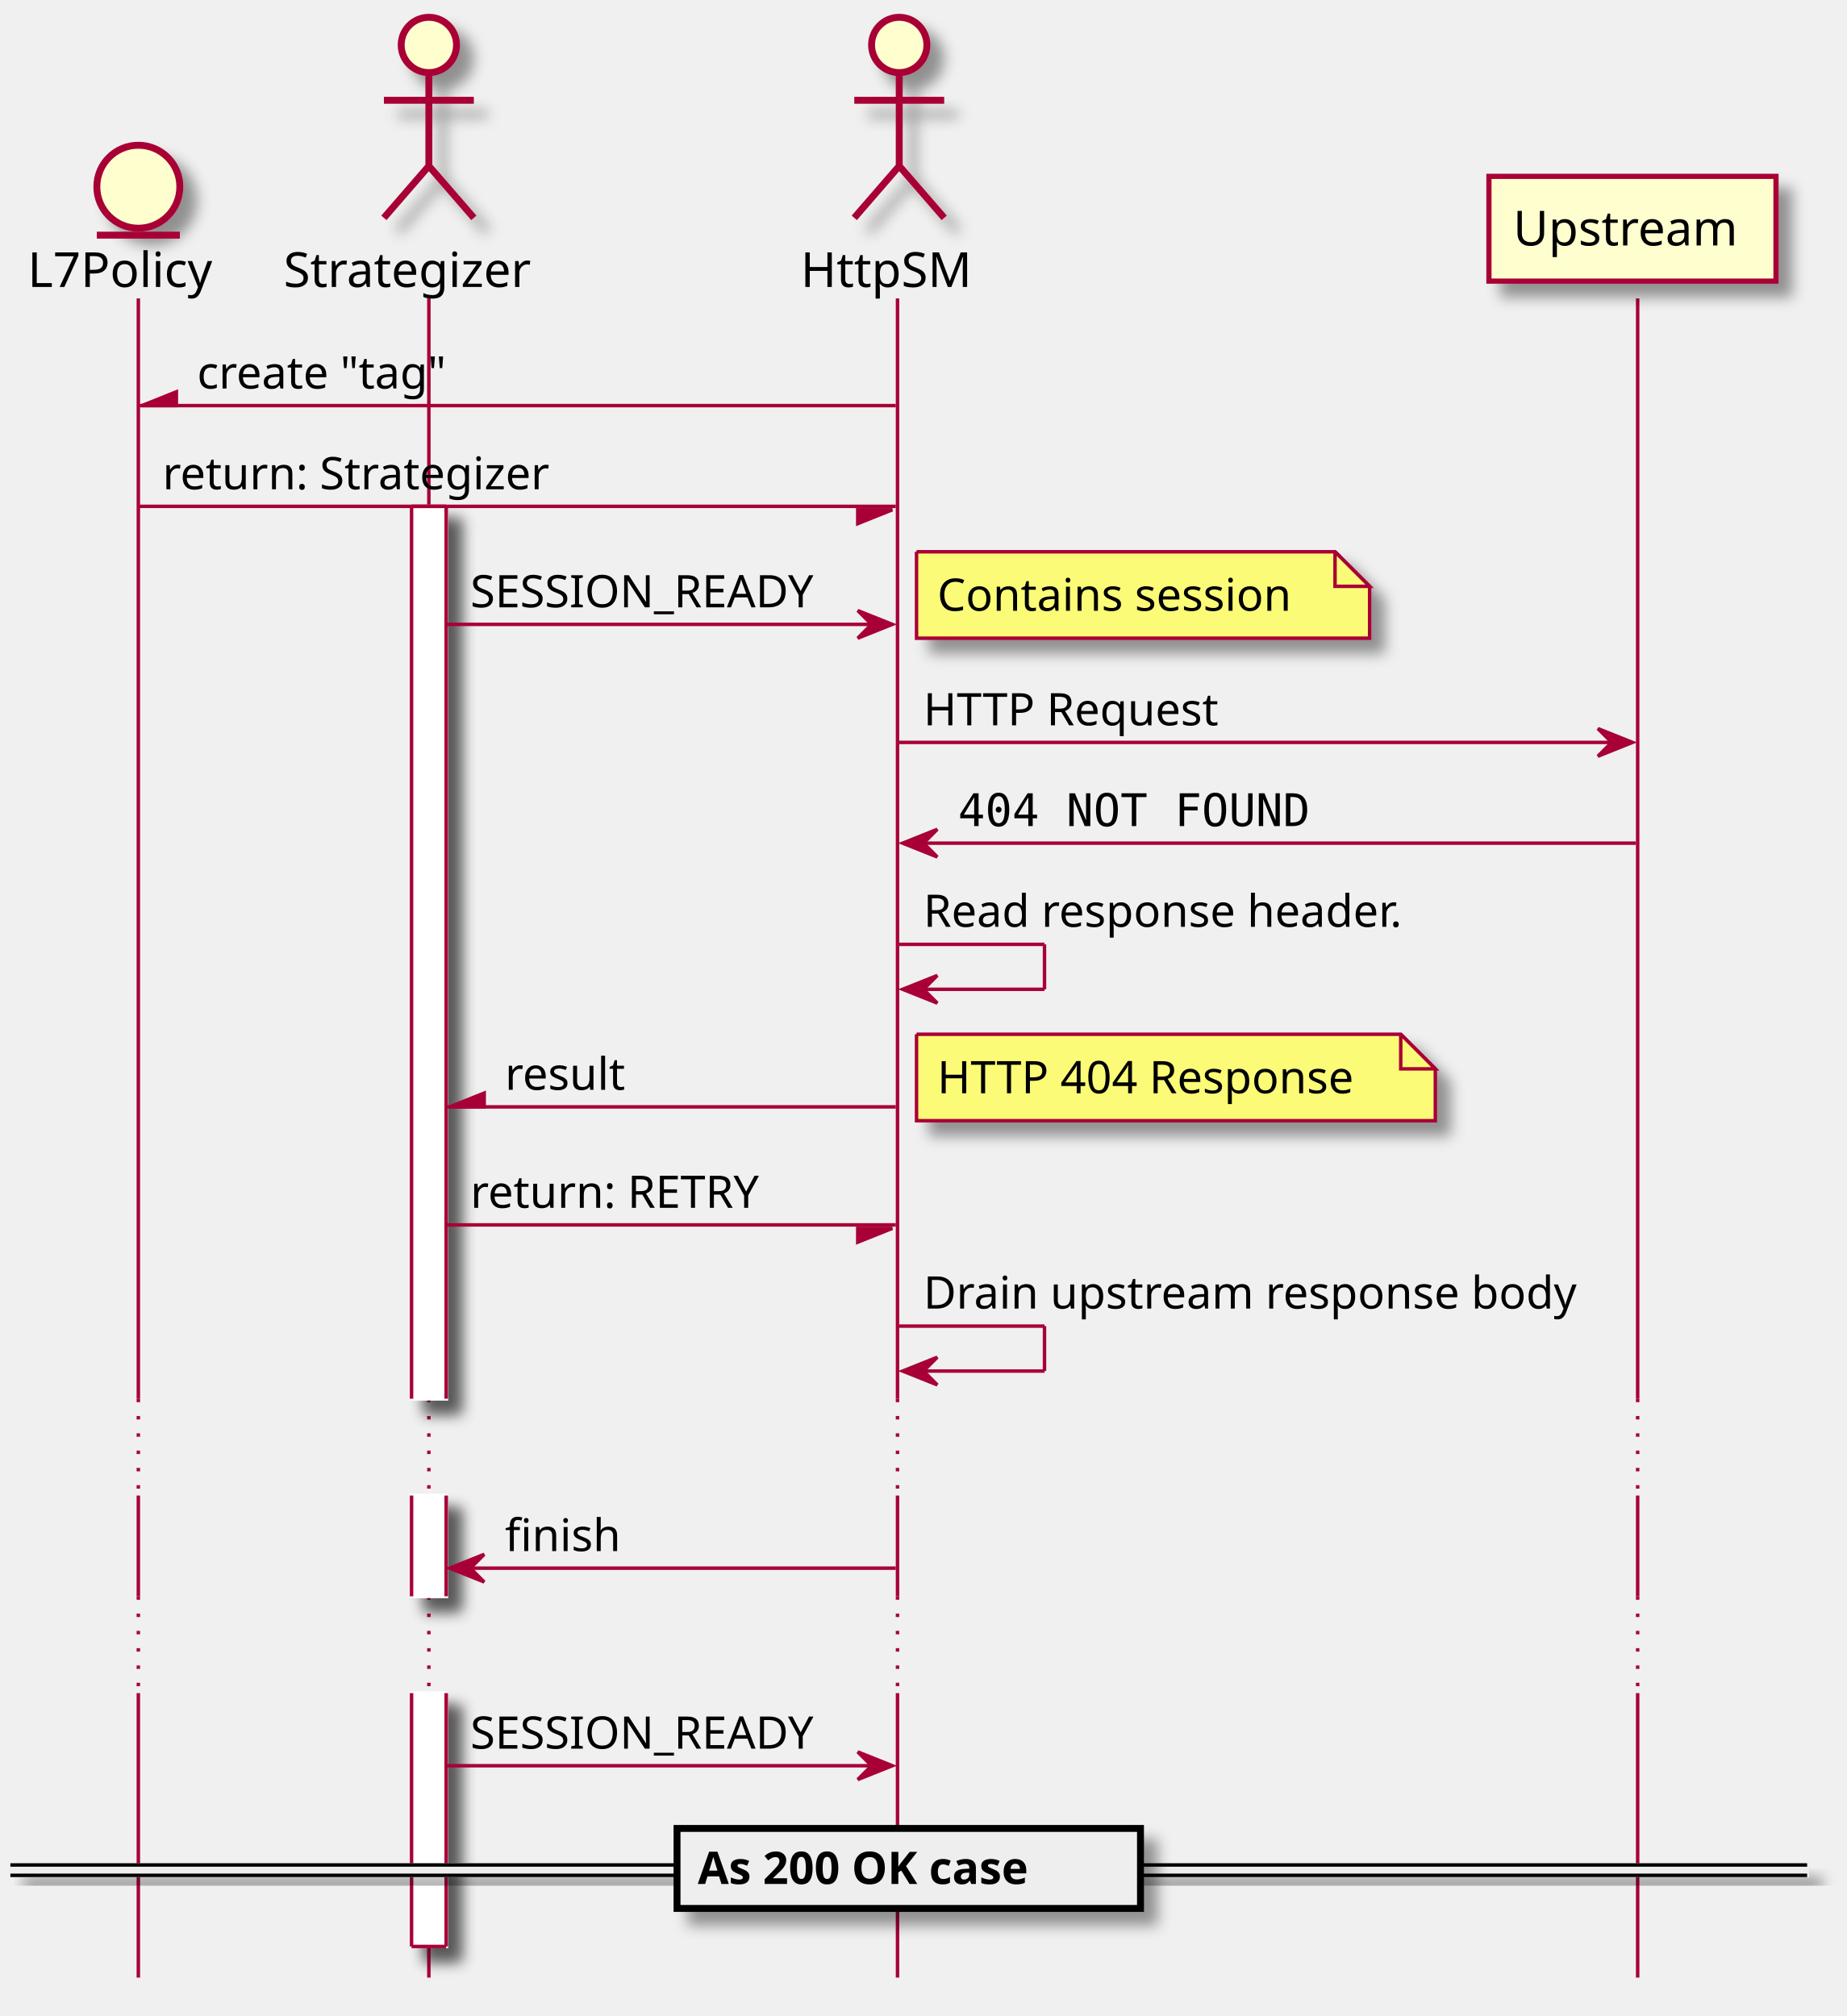
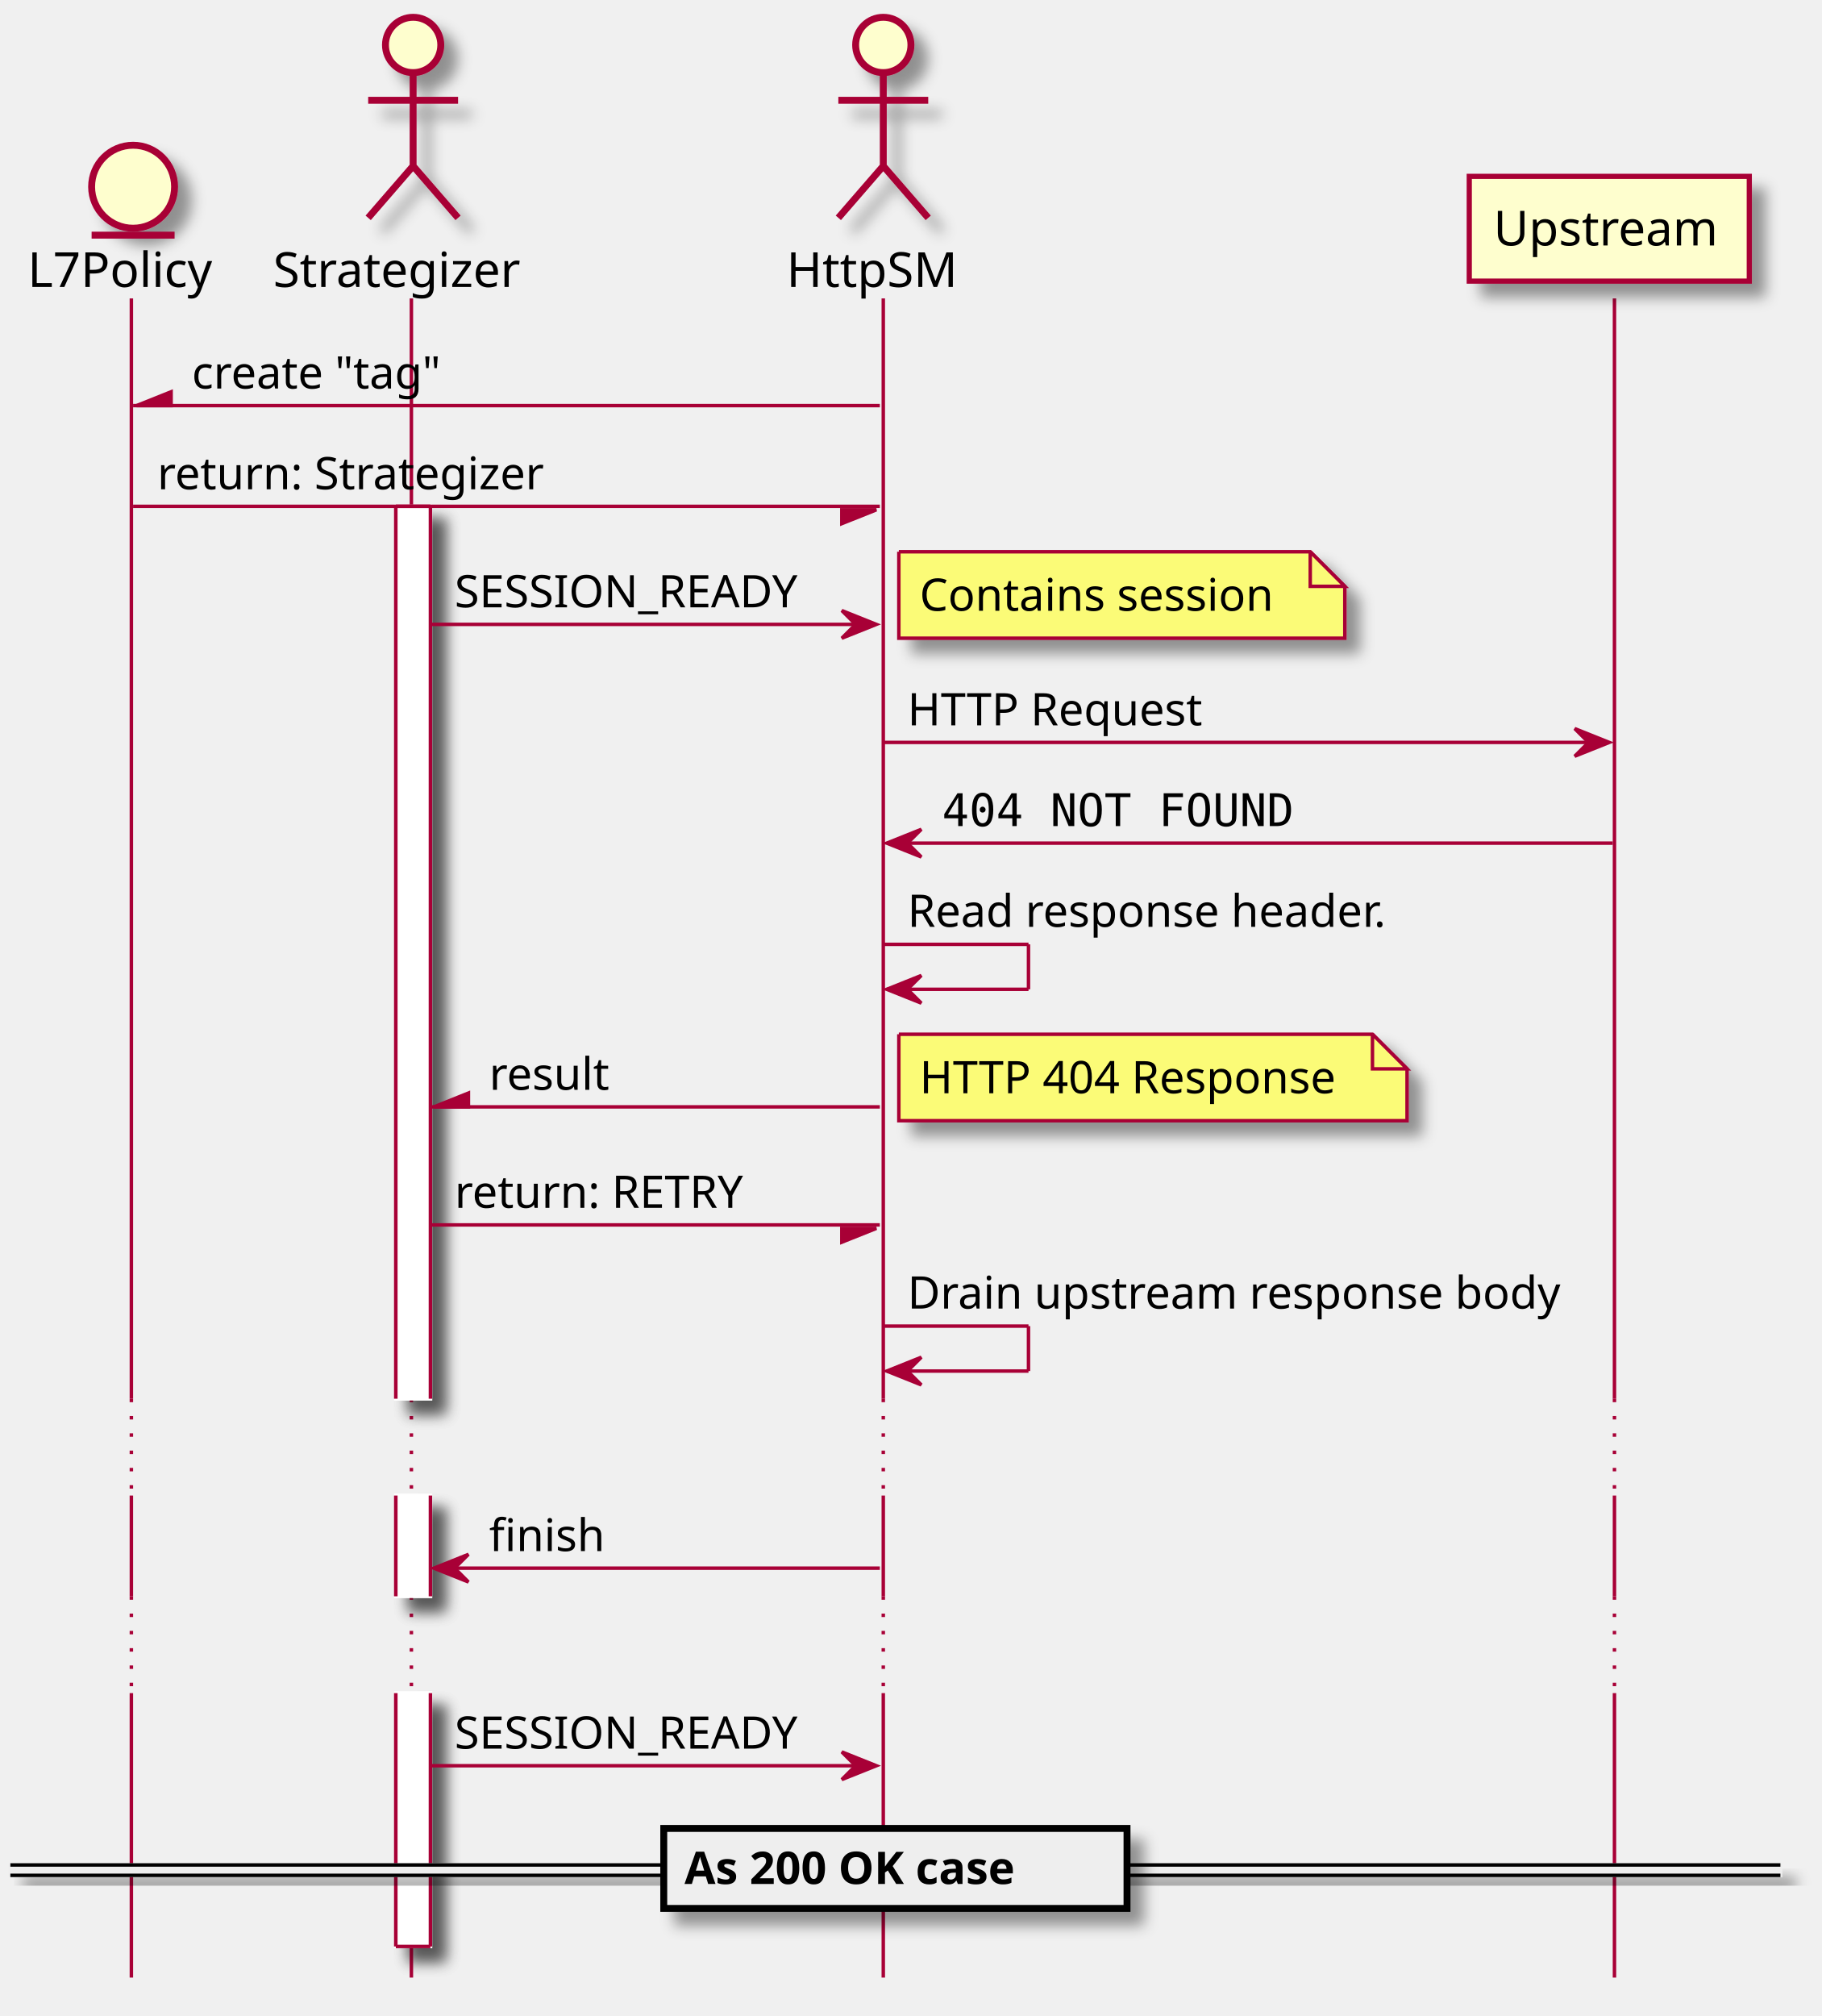
- <svg xmlns="http://www.w3.org/2000/svg" contentScriptType="application/ecmascript" contentStyleType="text/css" height="583px" preserveAspectRatio="none" style="width:534px;height:583px;" version="1.1" viewBox="0 0 534 583" width="534px" zoomAndPan="magnify">
+ <svg xmlns="http://www.w3.org/2000/svg" contentScriptType="application/ecmascript" contentStyleType="text/css" height="583px" preserveAspectRatio="none" style="width:527px;height:583px;" version="1.1" viewBox="0 0 527 583" width="527px" zoomAndPan="magnify">
  <defs>
    <filter height="300%" id="f15t0lceifk56y" width="300%" x="-1" y="-1">
      <feGaussianBlur result="blurOut" stdDeviation="2.0" />
      <feColorMatrix in="blurOut" result="blurOut2" type="matrix" values="0 0 0 0 0 0 0 0 0 0 0 0 0 0 0 0 0 0 .4 0" />
      <feOffset dx="4.0" dy="4.0" in="blurOut2" result="blurOut3" />
      <feBlend in="SourceGraphic" in2="blurOut3" mode="normal" />
    </filter>
  </defs>
  <g>
-     <rect fill="#FFFFFF" filter="url(#f15t0lceifk56y)" height="258.062" style="stroke: #FFFFFF; stroke-width: 1.0;" width="10" x="119" y="146.43" />
-     <line style="stroke: #A80036; stroke-width: 1.0;" x1="119" x2="119" y1="146.43" y2="404.492" />
-     <line style="stroke: #A80036; stroke-width: 1.0;" x1="129" x2="129" y1="146.43" y2="404.492" />
-     <line style="stroke: #A80036; stroke-width: 1.0;" x1="119" x2="129" y1="146.43" y2="146.43" />
-     <rect fill="#FFFFFF" filter="url(#f15t0lceifk56y)" height="29.133" style="stroke: #FFFFFF; stroke-width: 1.0;" width="10" x="119" y="432.492" />
+     <rect fill="#FFFFFF" filter="url(#f15t0lceifk56y)" height="258.062" style="stroke: #FFFFFF; stroke-width: 1.0;" width="10" x="114.5" y="146.43" />
+     <line style="stroke: #A80036; stroke-width: 1.0;" x1="114.5" x2="114.5" y1="146.43" y2="404.492" />
+     <line style="stroke: #A80036; stroke-width: 1.0;" x1="124.5" x2="124.5" y1="146.43" y2="404.492" />
+     <line style="stroke: #A80036; stroke-width: 1.0;" x1="114.5" x2="124.5" y1="146.43" y2="146.43" />
+     <rect fill="#FFFFFF" filter="url(#f15t0lceifk56y)" height="29.133" style="stroke: #FFFFFF; stroke-width: 1.0;" width="10" x="114.5" y="432.492" />
+     <line style="stroke: #A80036; stroke-width: 1.0;" x1="114.5" x2="114.5" y1="432.492" y2="461.625" />
+     <line style="stroke: #A80036; stroke-width: 1.0;" x1="124.5" x2="124.5" y1="432.492" y2="461.625" />
+     <rect fill="#FFFFFF" filter="url(#f15t0lceifk56y)" height="73.266" style="stroke: #FFFFFF; stroke-width: 1.0;" width="10" x="114.5" y="489.625" />
+     <line style="stroke: #A80036; stroke-width: 1.0;" x1="114.5" x2="114.5" y1="489.625" y2="562.891" />
+     <line style="stroke: #A80036; stroke-width: 1.0;" x1="124.5" x2="124.5" y1="489.625" y2="562.891" />
+     <line style="stroke: #A80036; stroke-width: 1.0;" x1="114.5" x2="124.5" y1="562.891" y2="562.891" />
+     <line style="stroke: #A80036; stroke-width: 1.0;" x1="38" x2="38" y1="86.297" y2="404.492" />
+     <line style="stroke: #A80036; stroke-width: 1.0; stroke-dasharray: 1.0,4.0;" x1="38" x2="38" y1="404.492" y2="432.492" />
+     <line style="stroke: #A80036; stroke-width: 1.0;" x1="38" x2="38" y1="432.492" y2="461.625" />
+     <line style="stroke: #A80036; stroke-width: 1.0; stroke-dasharray: 1.0,4.0;" x1="38" x2="38" y1="461.625" y2="489.625" />
+     <line style="stroke: #A80036; stroke-width: 1.0;" x1="38" x2="38" y1="489.625" y2="571.891" />
+     <line style="stroke: #A80036; stroke-width: 1.0;" x1="119" x2="119" y1="86.297" y2="404.492" />
+     <line style="stroke: #A80036; stroke-width: 1.0; stroke-dasharray: 1.0,4.0;" x1="119" x2="119" y1="404.492" y2="432.492" />
    <line style="stroke: #A80036; stroke-width: 1.0;" x1="119" x2="119" y1="432.492" y2="461.625" />
-     <line style="stroke: #A80036; stroke-width: 1.0;" x1="129" x2="129" y1="432.492" y2="461.625" />
-     <rect fill="#FFFFFF" filter="url(#f15t0lceifk56y)" height="73.266" style="stroke: #FFFFFF; stroke-width: 1.0;" width="10" x="119" y="489.625" />
-     <line style="stroke: #A80036; stroke-width: 1.0;" x1="119" x2="119" y1="489.625" y2="562.891" />
-     <line style="stroke: #A80036; stroke-width: 1.0;" x1="129" x2="129" y1="489.625" y2="562.891" />
-     <line style="stroke: #A80036; stroke-width: 1.0;" x1="119" x2="129" y1="562.891" y2="562.891" />
-     <line style="stroke: #A80036; stroke-width: 1.0;" x1="40" x2="40" y1="86.297" y2="404.492" />
-     <line style="stroke: #A80036; stroke-width: 1.0; stroke-dasharray: 1.0,4.0;" x1="40" x2="40" y1="404.492" y2="432.492" />
-     <line style="stroke: #A80036; stroke-width: 1.0;" x1="40" x2="40" y1="432.492" y2="461.625" />
-     <line style="stroke: #A80036; stroke-width: 1.0; stroke-dasharray: 1.0,4.0;" x1="40" x2="40" y1="461.625" y2="489.625" />
-     <line style="stroke: #A80036; stroke-width: 1.0;" x1="40" x2="40" y1="489.625" y2="571.891" />
-     <line style="stroke: #A80036; stroke-width: 1.0;" x1="124" x2="124" y1="86.297" y2="404.492" />
-     <line style="stroke: #A80036; stroke-width: 1.0; stroke-dasharray: 1.0,4.0;" x1="124" x2="124" y1="404.492" y2="432.492" />
-     <line style="stroke: #A80036; stroke-width: 1.0;" x1="124" x2="124" y1="432.492" y2="461.625" />
-     <line style="stroke: #A80036; stroke-width: 1.0; stroke-dasharray: 1.0,4.0;" x1="124" x2="124" y1="461.625" y2="489.625" />
-     <line style="stroke: #A80036; stroke-width: 1.0;" x1="124" x2="124" y1="489.625" y2="571.891" />
-     <line style="stroke: #A80036; stroke-width: 1.0;" x1="259.5" x2="259.5" y1="86.297" y2="404.492" />
-     <line style="stroke: #A80036; stroke-width: 1.0; stroke-dasharray: 1.0,4.0;" x1="259.5" x2="259.5" y1="404.492" y2="432.492" />
-     <line style="stroke: #A80036; stroke-width: 1.0;" x1="259.5" x2="259.5" y1="432.492" y2="461.625" />
-     <line style="stroke: #A80036; stroke-width: 1.0; stroke-dasharray: 1.0,4.0;" x1="259.5" x2="259.5" y1="461.625" y2="489.625" />
-     <line style="stroke: #A80036; stroke-width: 1.0;" x1="259.5" x2="259.5" y1="489.625" y2="571.891" />
-     <line style="stroke: #A80036; stroke-width: 1.0;" x1="473.5" x2="473.5" y1="86.297" y2="404.492" />
-     <line style="stroke: #A80036; stroke-width: 1.0; stroke-dasharray: 1.0,4.0;" x1="473.5" x2="473.5" y1="404.492" y2="432.492" />
-     <line style="stroke: #A80036; stroke-width: 1.0;" x1="473.5" x2="473.5" y1="432.492" y2="461.625" />
-     <line style="stroke: #A80036; stroke-width: 1.0; stroke-dasharray: 1.0,4.0;" x1="473.5" x2="473.5" y1="461.625" y2="489.625" />
-     <line style="stroke: #A80036; stroke-width: 1.0;" x1="473.5" x2="473.5" y1="489.625" y2="571.891" />
-     <text fill="#000000" font-family="sans-serif" font-size="14" lengthAdjust="spacingAndGlyphs" textLength="58" x="8" y="82.995">L7Policy</text>
-     <ellipse cx="40" cy="54" fill="#FEFECE" filter="url(#f15t0lceifk56y)" rx="12" ry="12" style="stroke: #A80036; stroke-width: 2.0;" />
-     <line style="stroke: #A80036; stroke-width: 2.0;" x1="28" x2="52" y1="68" y2="68" />
-     <text fill="#000000" font-family="sans-serif" font-size="14" lengthAdjust="spacingAndGlyphs" textLength="78" x="82" y="82.995">Strategizer</text>
-     <ellipse cx="124" cy="13" fill="#FEFECE" filter="url(#f15t0lceifk56y)" rx="8" ry="8" style="stroke: #A80036; stroke-width: 2.0;" />
-     <path d="M124,21 L124,48 M111,29 L137,29 M124,48 L111,63 M124,48 L137,63 " fill="none" filter="url(#f15t0lceifk56y)" style="stroke: #A80036; stroke-width: 2.0;" />
-     <text fill="#000000" font-family="sans-serif" font-size="14" lengthAdjust="spacingAndGlyphs" textLength="51" x="231.5" y="82.995">HttpSM</text>
-     <ellipse cx="260" cy="13" fill="#FEFECE" filter="url(#f15t0lceifk56y)" rx="8" ry="8" style="stroke: #A80036; stroke-width: 2.0;" />
-     <path d="M260,21 L260,48 M247,29 L273,29 M260,48 L247,63 M260,48 L273,63 " fill="none" filter="url(#f15t0lceifk56y)" style="stroke: #A80036; stroke-width: 2.0;" />
-     <rect fill="#FEFECE" filter="url(#f15t0lceifk56y)" height="30.297" style="stroke: #A80036; stroke-width: 1.5;" width="83" x="430.5" y="51" />
-     <text fill="#000000" font-family="sans-serif" font-size="14" lengthAdjust="spacingAndGlyphs" textLength="69" x="437.5" y="70.995">Upstream</text>
-     <rect fill="#FFFFFF" filter="url(#f15t0lceifk56y)" height="258.062" style="stroke: #FFFFFF; stroke-width: 1.0;" width="10" x="119" y="146.43" />
-     <line style="stroke: #A80036; stroke-width: 1.0;" x1="119" x2="119" y1="146.43" y2="404.492" />
-     <line style="stroke: #A80036; stroke-width: 1.0;" x1="129" x2="129" y1="146.43" y2="404.492" />
-     <line style="stroke: #A80036; stroke-width: 1.0;" x1="119" x2="129" y1="146.43" y2="146.43" />
-     <rect fill="#FFFFFF" filter="url(#f15t0lceifk56y)" height="29.133" style="stroke: #FFFFFF; stroke-width: 1.0;" width="10" x="119" y="432.492" />
-     <line style="stroke: #A80036; stroke-width: 1.0;" x1="119" x2="119" y1="432.492" y2="461.625" />
-     <line style="stroke: #A80036; stroke-width: 1.0;" x1="129" x2="129" y1="432.492" y2="461.625" />
-     <rect fill="#FFFFFF" filter="url(#f15t0lceifk56y)" height="73.266" style="stroke: #FFFFFF; stroke-width: 1.0;" width="10" x="119" y="489.625" />
-     <line style="stroke: #A80036; stroke-width: 1.0;" x1="119" x2="119" y1="489.625" y2="562.891" />
-     <line style="stroke: #A80036; stroke-width: 1.0;" x1="129" x2="129" y1="489.625" y2="562.891" />
-     <line style="stroke: #A80036; stroke-width: 1.0;" x1="119" x2="129" y1="562.891" y2="562.891" />
-     <polygon fill="#A80036" points="51,113.297,41,117.297,51,117.297" style="stroke: #A80036; stroke-width: 1.0;" />
-     <line style="stroke: #A80036; stroke-width: 1.0;" x1="40" x2="259" y1="117.297" y2="117.297" />
-     <text fill="#000000" font-family="sans-serif" font-size="13" lengthAdjust="spacingAndGlyphs" textLength="78" x="57" y="112.364">create "tag"</text>
-     <polygon fill="#A80036" points="248,147.43,258,147.43,248,151.43" style="stroke: #A80036; stroke-width: 1.0;" />
-     <line style="stroke: #A80036; stroke-width: 1.0;" x1="40" x2="259" y1="146.43" y2="146.43" />
-     <text fill="#000000" font-family="sans-serif" font-size="13" lengthAdjust="spacingAndGlyphs" textLength="118" x="47" y="141.497">return: Strategizer</text>
-     <polygon fill="#A80036" points="248,176.562,258,180.562,248,184.562,252,180.562" style="stroke: #A80036; stroke-width: 1.0;" />
-     <line style="stroke: #A80036; stroke-width: 1.0;" x1="129" x2="254" y1="180.562" y2="180.562" />
-     <text fill="#000000" font-family="sans-serif" font-size="13" lengthAdjust="spacingAndGlyphs" textLength="107" x="136" y="175.629">SESSION_READY</text>
-     <path d="M265,159.562 L265,184.562 L396,184.562 L396,169.562 L386,159.562 L265,159.562 " fill="#FBFB77" filter="url(#f15t0lceifk56y)" style="stroke: #A80036; stroke-width: 1.0;" />
-     <path d="M386,159.562 L386,169.562 L396,169.562 L386,159.562 " fill="#FBFB77" style="stroke: #A80036; stroke-width: 1.0;" />
-     <text fill="#000000" font-family="sans-serif" font-size="13" lengthAdjust="spacingAndGlyphs" textLength="110" x="271" y="176.629">Contains session</text>
-     <polygon fill="#A80036" points="462,210.695,472,214.695,462,218.695,466,214.695" style="stroke: #A80036; stroke-width: 1.0;" />
-     <line style="stroke: #A80036; stroke-width: 1.0;" x1="260" x2="468" y1="214.695" y2="214.695" />
-     <text fill="#000000" font-family="sans-serif" font-size="13" lengthAdjust="spacingAndGlyphs" textLength="91" x="267" y="209.762">HTTP Request</text>
-     <polygon fill="#A80036" points="271,239.828,261,243.828,271,247.828,267,243.828" style="stroke: #A80036; stroke-width: 1.0;" />
-     <line style="stroke: #A80036; stroke-width: 1.0;" x1="265" x2="473" y1="243.828" y2="243.828" />
-     <text fill="#000000" font-family="monospace" font-size="13" lengthAdjust="spacingAndGlyphs" textLength="104" x="277" y="238.895">404 NOT FOUND</text>
-     <line style="stroke: #A80036; stroke-width: 1.0;" x1="260" x2="302" y1="273.094" y2="273.094" />
-     <line style="stroke: #A80036; stroke-width: 1.0;" x1="302" x2="302" y1="273.094" y2="286.094" />
-     <line style="stroke: #A80036; stroke-width: 1.0;" x1="261" x2="302" y1="286.094" y2="286.094" />
-     <polygon fill="#A80036" points="271,282.094,261,286.094,271,290.094,267,286.094" style="stroke: #A80036; stroke-width: 1.0;" />
-     <text fill="#000000" font-family="sans-serif" font-size="13" lengthAdjust="spacingAndGlyphs" textLength="149" x="267" y="268.028">Read response header.</text>
-     <polygon fill="#A80036" points="140,316.094,130,320.094,140,320.094" style="stroke: #A80036; stroke-width: 1.0;" />
-     <line style="stroke: #A80036; stroke-width: 1.0;" x1="129" x2="259" y1="320.094" y2="320.094" />
-     <text fill="#000000" font-family="sans-serif" font-size="13" lengthAdjust="spacingAndGlyphs" textLength="37" x="146" y="315.161">result</text>
-     <path d="M265,299.094 L265,324.094 L415,324.094 L415,309.094 L405,299.094 L265,299.094 " fill="#FBFB77" filter="url(#f15t0lceifk56y)" style="stroke: #A80036; stroke-width: 1.0;" />
-     <path d="M405,299.094 L405,309.094 L415,309.094 L405,299.094 " fill="#FBFB77" style="stroke: #A80036; stroke-width: 1.0;" />
-     <text fill="#000000" font-family="sans-serif" font-size="13" lengthAdjust="spacingAndGlyphs" textLength="129" x="271" y="316.161">HTTP 404 Response</text>
-     <polygon fill="#A80036" points="248,355.227,258,355.227,248,359.227" style="stroke: #A80036; stroke-width: 1.0;" />
-     <line style="stroke: #A80036; stroke-width: 1.0;" x1="129" x2="259" y1="354.227" y2="354.227" />
-     <text fill="#000000" font-family="sans-serif" font-size="13" lengthAdjust="spacingAndGlyphs" textLength="89" x="136" y="349.293">return: RETRY</text>
-     <line style="stroke: #A80036; stroke-width: 1.0;" x1="260" x2="302" y1="383.492" y2="383.492" />
-     <line style="stroke: #A80036; stroke-width: 1.0;" x1="302" x2="302" y1="383.492" y2="396.492" />
-     <line style="stroke: #A80036; stroke-width: 1.0;" x1="261" x2="302" y1="396.492" y2="396.492" />
-     <polygon fill="#A80036" points="271,392.492,261,396.492,271,400.492,267,396.492" style="stroke: #A80036; stroke-width: 1.0;" />
-     <text fill="#000000" font-family="sans-serif" font-size="13" lengthAdjust="spacingAndGlyphs" textLength="200" x="267" y="378.426">Drain upstream response body</text>
-     <polygon fill="#A80036" points="140,449.492,130,453.492,140,457.492,136,453.492" style="stroke: #A80036; stroke-width: 1.0;" />
-     <line style="stroke: #A80036; stroke-width: 1.0;" x1="134" x2="259" y1="453.492" y2="453.492" />
-     <text fill="#000000" font-family="sans-serif" font-size="13" lengthAdjust="spacingAndGlyphs" textLength="36" x="146" y="448.559">finish</text>
-     <polygon fill="#A80036" points="248,506.625,258,510.625,248,514.625,252,510.625" style="stroke: #A80036; stroke-width: 1.0;" />
-     <line style="stroke: #A80036; stroke-width: 1.0;" x1="129" x2="254" y1="510.625" y2="510.625" />
-     <text fill="#000000" font-family="sans-serif" font-size="13" lengthAdjust="spacingAndGlyphs" textLength="107" x="136" y="505.692">SESSION_READY</text>
-     <rect fill="#EEEEEE" filter="url(#f15t0lceifk56y)" height="3" style="stroke: #EEEEEE; stroke-width: 1.0;" width="519.5" x="3" y="539.324" />
-     <line style="stroke: #000000; stroke-width: 1.0;" x1="3" x2="522.5" y1="539.324" y2="539.324" />
-     <line style="stroke: #000000; stroke-width: 1.0;" x1="3" x2="522.5" y1="542.324" y2="542.324" />
-     <rect fill="#EEEEEE" filter="url(#f15t0lceifk56y)" height="23.133" style="stroke: #000000; stroke-width: 2.0;" width="134" x="195.75" y="528.758" />
-     <text fill="#000000" font-family="sans-serif" font-size="13" font-weight="bold" lengthAdjust="spacingAndGlyphs" textLength="115" x="201.75" y="544.825">As 200 OK case</text>
+     <line style="stroke: #A80036; stroke-width: 1.0; stroke-dasharray: 1.0,4.0;" x1="119" x2="119" y1="461.625" y2="489.625" />
+     <line style="stroke: #A80036; stroke-width: 1.0;" x1="119" x2="119" y1="489.625" y2="571.891" />
+     <line style="stroke: #A80036; stroke-width: 1.0;" x1="255.5" x2="255.5" y1="86.297" y2="404.492" />
+     <line style="stroke: #A80036; stroke-width: 1.0; stroke-dasharray: 1.0,4.0;" x1="255.5" x2="255.5" y1="404.492" y2="432.492" />
+     <line style="stroke: #A80036; stroke-width: 1.0;" x1="255.5" x2="255.5" y1="432.492" y2="461.625" />
+     <line style="stroke: #A80036; stroke-width: 1.0; stroke-dasharray: 1.0,4.0;" x1="255.5" x2="255.5" y1="461.625" y2="489.625" />
+     <line style="stroke: #A80036; stroke-width: 1.0;" x1="255.5" x2="255.5" y1="489.625" y2="571.891" />
+     <line style="stroke: #A80036; stroke-width: 1.0;" x1="467" x2="467" y1="86.297" y2="404.492" />
+     <line style="stroke: #A80036; stroke-width: 1.0; stroke-dasharray: 1.0,4.0;" x1="467" x2="467" y1="404.492" y2="432.492" />
+     <line style="stroke: #A80036; stroke-width: 1.0;" x1="467" x2="467" y1="432.492" y2="461.625" />
+     <line style="stroke: #A80036; stroke-width: 1.0; stroke-dasharray: 1.0,4.0;" x1="467" x2="467" y1="461.625" y2="489.625" />
+     <line style="stroke: #A80036; stroke-width: 1.0;" x1="467" x2="467" y1="489.625" y2="571.891" />
+     <text fill="#000000" font-family="sans-serif" font-size="14" lengthAdjust="spacingAndGlyphs" textLength="55" x="8" y="82.995">L7Policy</text>
+     <ellipse cx="38.5" cy="54" fill="#FEFECE" filter="url(#f15t0lceifk56y)" rx="12" ry="12" style="stroke: #A80036; stroke-width: 2.0;" />
+     <line style="stroke: #A80036; stroke-width: 2.0;" x1="26.5" x2="50.5" y1="68" y2="68" />
+     <text fill="#000000" font-family="sans-serif" font-size="14" lengthAdjust="spacingAndGlyphs" textLength="75" x="79" y="82.995">Strategizer</text>
+     <ellipse cx="119.5" cy="13" fill="#FEFECE" filter="url(#f15t0lceifk56y)" rx="8" ry="8" style="stroke: #A80036; stroke-width: 2.0;" />
+     <path d="M119.5,21 L119.5,48 M106.5,29 L132.5,29 M119.5,48 L106.5,63 M119.5,48 L132.5,63 " fill="none" filter="url(#f15t0lceifk56y)" style="stroke: #A80036; stroke-width: 2.0;" />
+     <text fill="#000000" font-family="sans-serif" font-size="14" lengthAdjust="spacingAndGlyphs" textLength="50" x="227.5" y="82.995">HttpSM</text>
+     <ellipse cx="255.5" cy="13" fill="#FEFECE" filter="url(#f15t0lceifk56y)" rx="8" ry="8" style="stroke: #A80036; stroke-width: 2.0;" />
+     <path d="M255.5,21 L255.5,48 M242.5,29 L268.5,29 M255.5,48 L242.5,63 M255.5,48 L268.5,63 " fill="none" filter="url(#f15t0lceifk56y)" style="stroke: #A80036; stroke-width: 2.0;" />
+     <rect fill="#FEFECE" filter="url(#f15t0lceifk56y)" height="30.297" style="stroke: #A80036; stroke-width: 1.5;" width="81" x="425" y="51" />
+     <text fill="#000000" font-family="sans-serif" font-size="14" lengthAdjust="spacingAndGlyphs" textLength="67" x="432" y="70.995">Upstream</text>
+     <rect fill="#FFFFFF" filter="url(#f15t0lceifk56y)" height="258.062" style="stroke: #FFFFFF; stroke-width: 1.0;" width="10" x="114.5" y="146.43" />
+     <line style="stroke: #A80036; stroke-width: 1.0;" x1="114.5" x2="114.5" y1="146.43" y2="404.492" />
+     <line style="stroke: #A80036; stroke-width: 1.0;" x1="124.5" x2="124.5" y1="146.43" y2="404.492" />
+     <line style="stroke: #A80036; stroke-width: 1.0;" x1="114.5" x2="124.5" y1="146.43" y2="146.43" />
+     <rect fill="#FFFFFF" filter="url(#f15t0lceifk56y)" height="29.133" style="stroke: #FFFFFF; stroke-width: 1.0;" width="10" x="114.5" y="432.492" />
+     <line style="stroke: #A80036; stroke-width: 1.0;" x1="114.5" x2="114.5" y1="432.492" y2="461.625" />
+     <line style="stroke: #A80036; stroke-width: 1.0;" x1="124.5" x2="124.5" y1="432.492" y2="461.625" />
+     <rect fill="#FFFFFF" filter="url(#f15t0lceifk56y)" height="73.266" style="stroke: #FFFFFF; stroke-width: 1.0;" width="10" x="114.5" y="489.625" />
+     <line style="stroke: #A80036; stroke-width: 1.0;" x1="114.5" x2="114.5" y1="489.625" y2="562.891" />
+     <line style="stroke: #A80036; stroke-width: 1.0;" x1="124.5" x2="124.5" y1="489.625" y2="562.891" />
+     <line style="stroke: #A80036; stroke-width: 1.0;" x1="114.5" x2="124.5" y1="562.891" y2="562.891" />
+     <polygon fill="#A80036" points="49.5,113.297,39.5,117.297,49.5,117.297" style="stroke: #A80036; stroke-width: 1.0;" />
+     <line style="stroke: #A80036; stroke-width: 1.0;" x1="38.5" x2="254.5" y1="117.297" y2="117.297" />
+     <text fill="#000000" font-family="sans-serif" font-size="13" lengthAdjust="spacingAndGlyphs" textLength="76" x="55.5" y="112.364">create "tag"</text>
+     <polygon fill="#A80036" points="243.5,147.43,253.5,147.43,243.5,151.43" style="stroke: #A80036; stroke-width: 1.0;" />
+     <line style="stroke: #A80036; stroke-width: 1.0;" x1="38.5" x2="254.5" y1="146.43" y2="146.43" />
+     <text fill="#000000" font-family="sans-serif" font-size="13" lengthAdjust="spacingAndGlyphs" textLength="118" x="45.5" y="141.497">return: Strategizer</text>
+     <polygon fill="#A80036" points="243.5,176.562,253.5,180.562,243.5,184.562,247.5,180.562" style="stroke: #A80036; stroke-width: 1.0;" />
+     <line style="stroke: #A80036; stroke-width: 1.0;" x1="124.5" x2="249.5" y1="180.562" y2="180.562" />
+     <text fill="#000000" font-family="sans-serif" font-size="13" lengthAdjust="spacingAndGlyphs" textLength="107" x="131.5" y="175.629">SESSION_READY</text>
+     <path d="M260,159.562 L260,184.562 L389,184.562 L389,169.562 L379,159.562 L260,159.562 " fill="#FBFB77" filter="url(#f15t0lceifk56y)" style="stroke: #A80036; stroke-width: 1.0;" />
+     <path d="M379,159.562 L379,169.562 L389,169.562 L379,159.562 " fill="#FBFB77" style="stroke: #A80036; stroke-width: 1.0;" />
+     <text fill="#000000" font-family="sans-serif" font-size="13" lengthAdjust="spacingAndGlyphs" textLength="108" x="266" y="176.629">Contains session</text>
+     <polygon fill="#A80036" points="455.5,210.695,465.5,214.695,455.5,218.695,459.5,214.695" style="stroke: #A80036; stroke-width: 1.0;" />
+     <line style="stroke: #A80036; stroke-width: 1.0;" x1="255.5" x2="461.5" y1="214.695" y2="214.695" />
+     <text fill="#000000" font-family="sans-serif" font-size="13" lengthAdjust="spacingAndGlyphs" textLength="88" x="262.5" y="209.762">HTTP Request</text>
+     <polygon fill="#A80036" points="266.5,239.828,256.5,243.828,266.5,247.828,262.5,243.828" style="stroke: #A80036; stroke-width: 1.0;" />
+     <line style="stroke: #A80036; stroke-width: 1.0;" x1="260.5" x2="466.5" y1="243.828" y2="243.828" />
+     <text fill="#000000" font-family="monospace" font-size="13" lengthAdjust="spacingAndGlyphs" textLength="104" x="272.5" y="238.895">404 NOT FOUND</text>
+     <line style="stroke: #A80036; stroke-width: 1.0;" x1="255.5" x2="297.5" y1="273.094" y2="273.094" />
+     <line style="stroke: #A80036; stroke-width: 1.0;" x1="297.5" x2="297.5" y1="273.094" y2="286.094" />
+     <line style="stroke: #A80036; stroke-width: 1.0;" x1="256.5" x2="297.5" y1="286.094" y2="286.094" />
+     <polygon fill="#A80036" points="266.5,282.094,256.5,286.094,266.5,290.094,262.5,286.094" style="stroke: #A80036; stroke-width: 1.0;" />
+     <text fill="#000000" font-family="sans-serif" font-size="13" lengthAdjust="spacingAndGlyphs" textLength="148" x="262.5" y="268.028">Read response header.</text>
+     <polygon fill="#A80036" points="135.5,316.094,125.5,320.094,135.5,320.094" style="stroke: #A80036; stroke-width: 1.0;" />
+     <line style="stroke: #A80036; stroke-width: 1.0;" x1="124.5" x2="254.5" y1="320.094" y2="320.094" />
+     <text fill="#000000" font-family="sans-serif" font-size="13" lengthAdjust="spacingAndGlyphs" textLength="36" x="141.5" y="315.161">result</text>
+     <path d="M260,299.094 L260,324.094 L407,324.094 L407,309.094 L397,299.094 L260,299.094 " fill="#FBFB77" filter="url(#f15t0lceifk56y)" style="stroke: #A80036; stroke-width: 1.0;" />
+     <path d="M397,299.094 L397,309.094 L407,309.094 L397,299.094 " fill="#FBFB77" style="stroke: #A80036; stroke-width: 1.0;" />
+     <text fill="#000000" font-family="sans-serif" font-size="13" lengthAdjust="spacingAndGlyphs" textLength="126" x="266" y="316.161">HTTP 404 Response</text>
+     <polygon fill="#A80036" points="243.5,355.227,253.5,355.227,243.5,359.227" style="stroke: #A80036; stroke-width: 1.0;" />
+     <line style="stroke: #A80036; stroke-width: 1.0;" x1="124.5" x2="254.5" y1="354.227" y2="354.227" />
+     <text fill="#000000" font-family="sans-serif" font-size="13" lengthAdjust="spacingAndGlyphs" textLength="85" x="131.5" y="349.293">return: RETRY</text>
+     <line style="stroke: #A80036; stroke-width: 1.0;" x1="255.5" x2="297.5" y1="383.492" y2="383.492" />
+     <line style="stroke: #A80036; stroke-width: 1.0;" x1="297.5" x2="297.5" y1="383.492" y2="396.492" />
+     <line style="stroke: #A80036; stroke-width: 1.0;" x1="256.5" x2="297.5" y1="396.492" y2="396.492" />
+     <polygon fill="#A80036" points="266.5,392.492,256.5,396.492,266.5,400.492,262.5,396.492" style="stroke: #A80036; stroke-width: 1.0;" />
+     <text fill="#000000" font-family="sans-serif" font-size="13" lengthAdjust="spacingAndGlyphs" textLength="198" x="262.5" y="378.426">Drain upstream response body</text>
+     <polygon fill="#A80036" points="135.5,449.492,125.5,453.492,135.5,457.492,131.5,453.492" style="stroke: #A80036; stroke-width: 1.0;" />
+     <line style="stroke: #A80036; stroke-width: 1.0;" x1="129.5" x2="254.5" y1="453.492" y2="453.492" />
+     <text fill="#000000" font-family="sans-serif" font-size="13" lengthAdjust="spacingAndGlyphs" textLength="33" x="141.5" y="448.559">finish</text>
+     <polygon fill="#A80036" points="243.5,506.625,253.5,510.625,243.5,514.625,247.5,510.625" style="stroke: #A80036; stroke-width: 1.0;" />
+     <line style="stroke: #A80036; stroke-width: 1.0;" x1="124.5" x2="249.5" y1="510.625" y2="510.625" />
+     <text fill="#000000" font-family="sans-serif" font-size="13" lengthAdjust="spacingAndGlyphs" textLength="107" x="131.5" y="505.692">SESSION_READY</text>
+     <rect fill="#EEEEEE" filter="url(#f15t0lceifk56y)" height="3" style="stroke: #EEEEEE; stroke-width: 1.0;" width="512" x="3" y="539.324" />
+     <line style="stroke: #000000; stroke-width: 1.0;" x1="3" x2="515" y1="539.324" y2="539.324" />
+     <line style="stroke: #000000; stroke-width: 1.0;" x1="3" x2="515" y1="542.324" y2="542.324" />
+     <rect fill="#EEEEEE" filter="url(#f15t0lceifk56y)" height="23.133" style="stroke: #000000; stroke-width: 2.0;" width="134" x="192" y="528.758" />
+     <text fill="#000000" font-family="sans-serif" font-size="13" font-weight="bold" lengthAdjust="spacingAndGlyphs" textLength="115" x="198" y="544.825">As 200 OK case</text>
  </g>
</svg>
